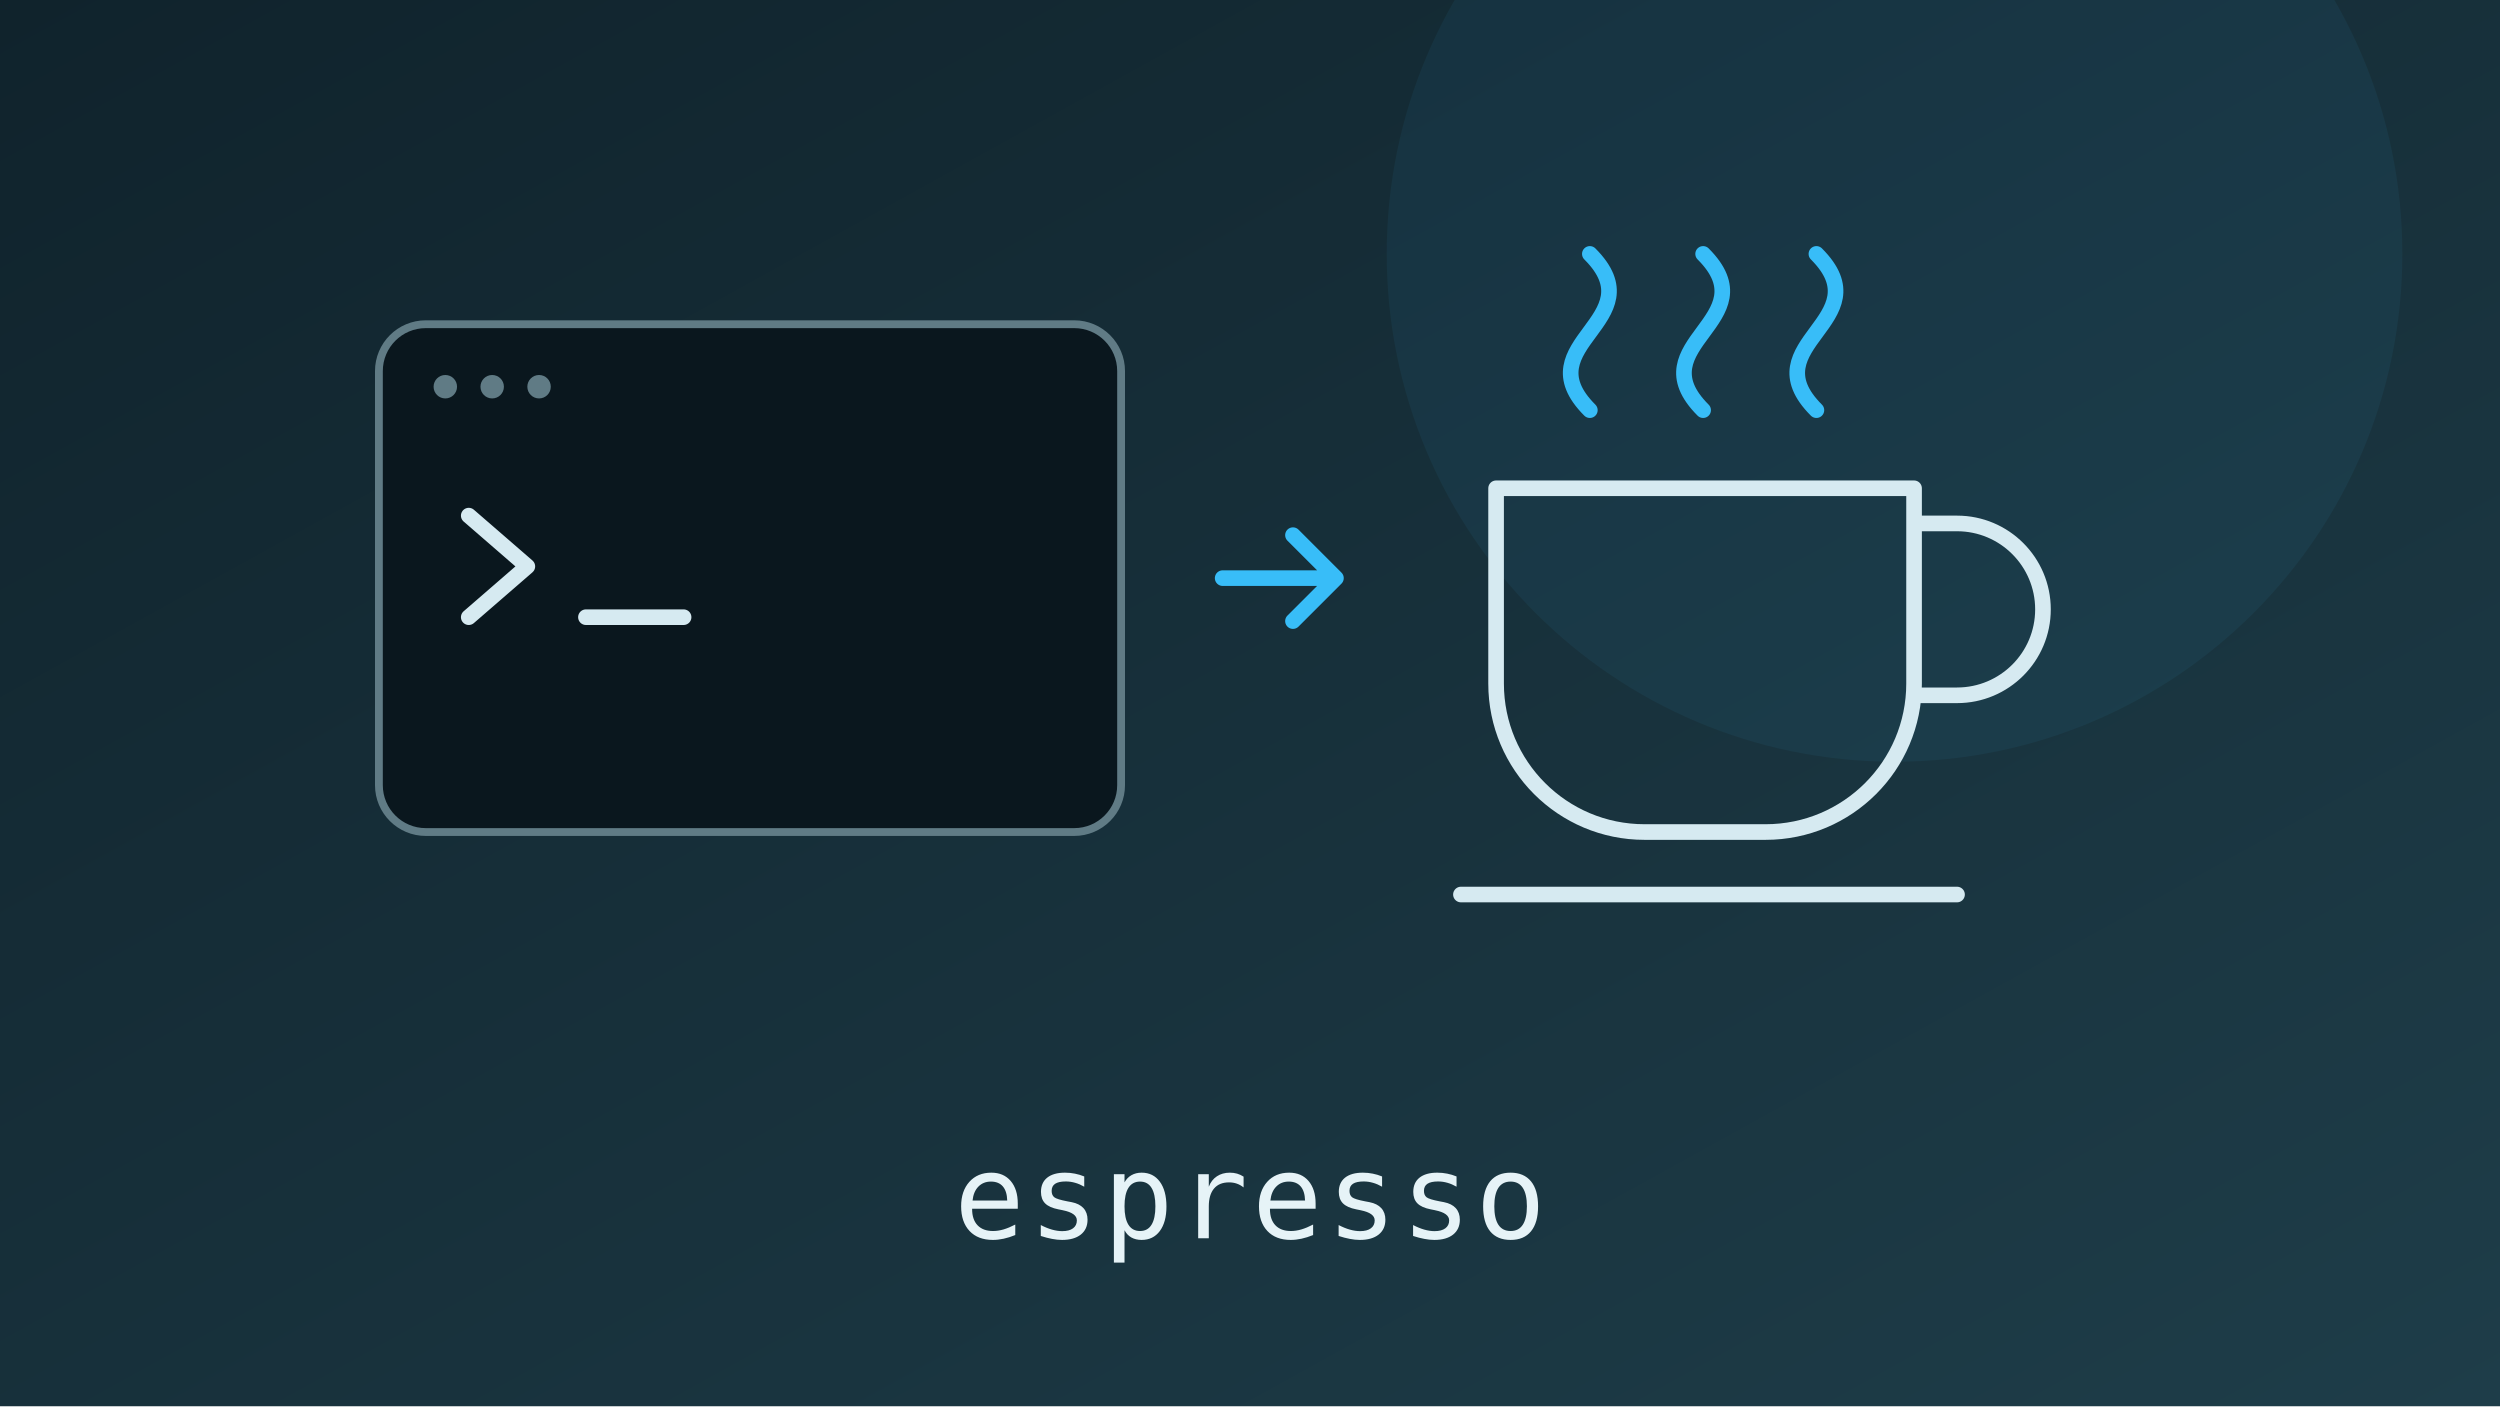
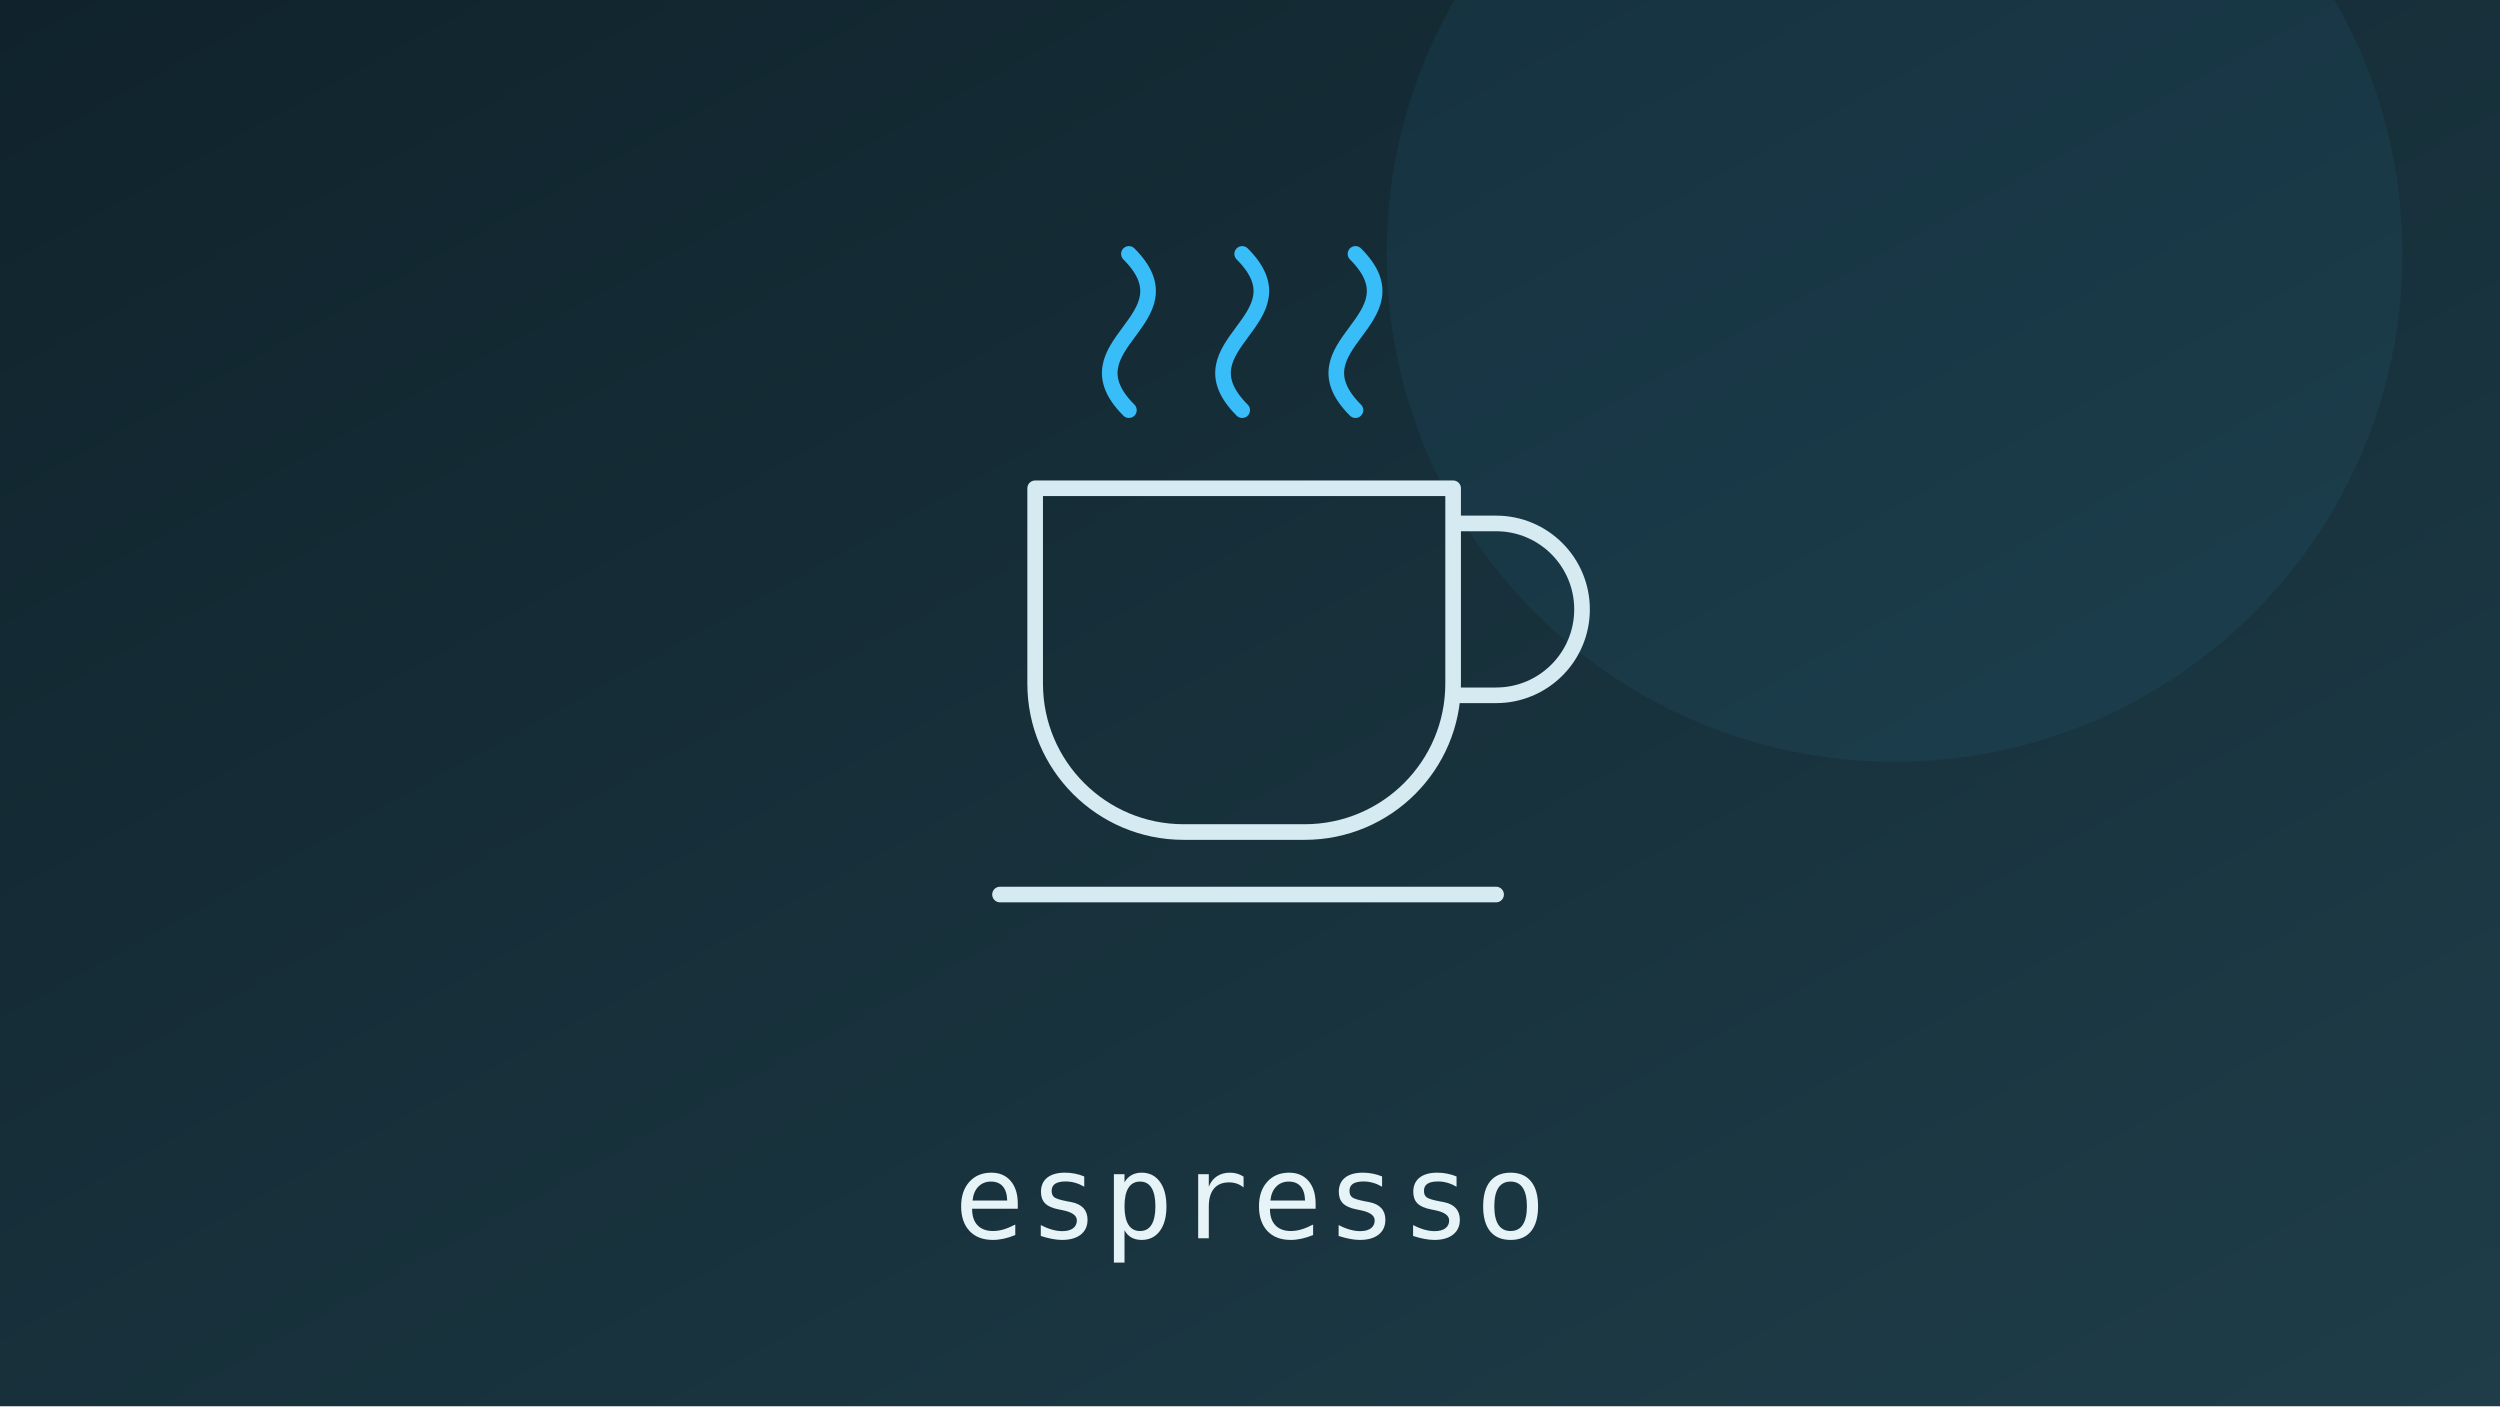
<svg xmlns="http://www.w3.org/2000/svg" width="640" height="360" viewBox="0 0 640 360">
  <defs>
    <linearGradient id="bg" x2="1" y2="1">
      <stop stop-color="#10232c" />
      <stop offset="1" stop-color="#1e3d49" />
    </linearGradient>
  </defs>
  <rect width="640" height="360" fill="url(#bg)" />
  <circle cx="485" cy="65" r="130" fill="#38bdf8" opacity=".06" />
-   <rect x="97" y="83" width="190" height="130" rx="12" fill="#0a171e" stroke="#607b85" stroke-width="2" />
-   <g fill="#607b85">
-     <circle cx="114" cy="99" r="3" />
-     <circle cx="126" cy="99" r="3" />
-     <circle cx="138" cy="99" r="3" />
+   <g transform="translate(-118 0)">
+     <path d="M383 125h107v50a38 38 0 0 1-38 38h-31a38 38 0 0 1-38-38zm107 9h11a22 22 0 0 1 0 44h-11M374 229h127" fill="none" stroke="#d6eaf1" stroke-width="4" stroke-linecap="round" stroke-linejoin="round" />
+     <path d="M407 105c-17-17 17-23 0-40m29 40c-17-17 17-23 0-40m29 40c-17-17 17-23 0-40" fill="none" stroke="#38bdf8" stroke-width="4" stroke-linecap="round" />
  </g>
-   <path d="m120 132 15 13-15 13m30 0h25" fill="none" stroke="#d6eaf1" stroke-width="4" stroke-linecap="round" stroke-linejoin="round" />
-   <path d="M313 148h29m-11-11 11 11-11 11" fill="none" stroke="#38bdf8" stroke-width="4" stroke-linecap="round" stroke-linejoin="round" />
-   <path d="M383 125h107v50a38 38 0 0 1-38 38h-31a38 38 0 0 1-38-38zm107 9h11a22 22 0 0 1 0 44h-11M374 229h127" fill="none" stroke="#d6eaf1" stroke-width="4" stroke-linecap="round" stroke-linejoin="round" />
-   <path d="M407 105c-17-17 17-23 0-40m29 40c-17-17 17-23 0-40m29 40c-17-17 17-23 0-40" fill="none" stroke="#38bdf8" stroke-width="4" stroke-linecap="round" />
  <text x="320" y="317" fill="#e6f3f7" text-anchor="middle" font-family="ui-monospace,monospace" font-size="30" letter-spacing="1">espresso</text>
</svg>
